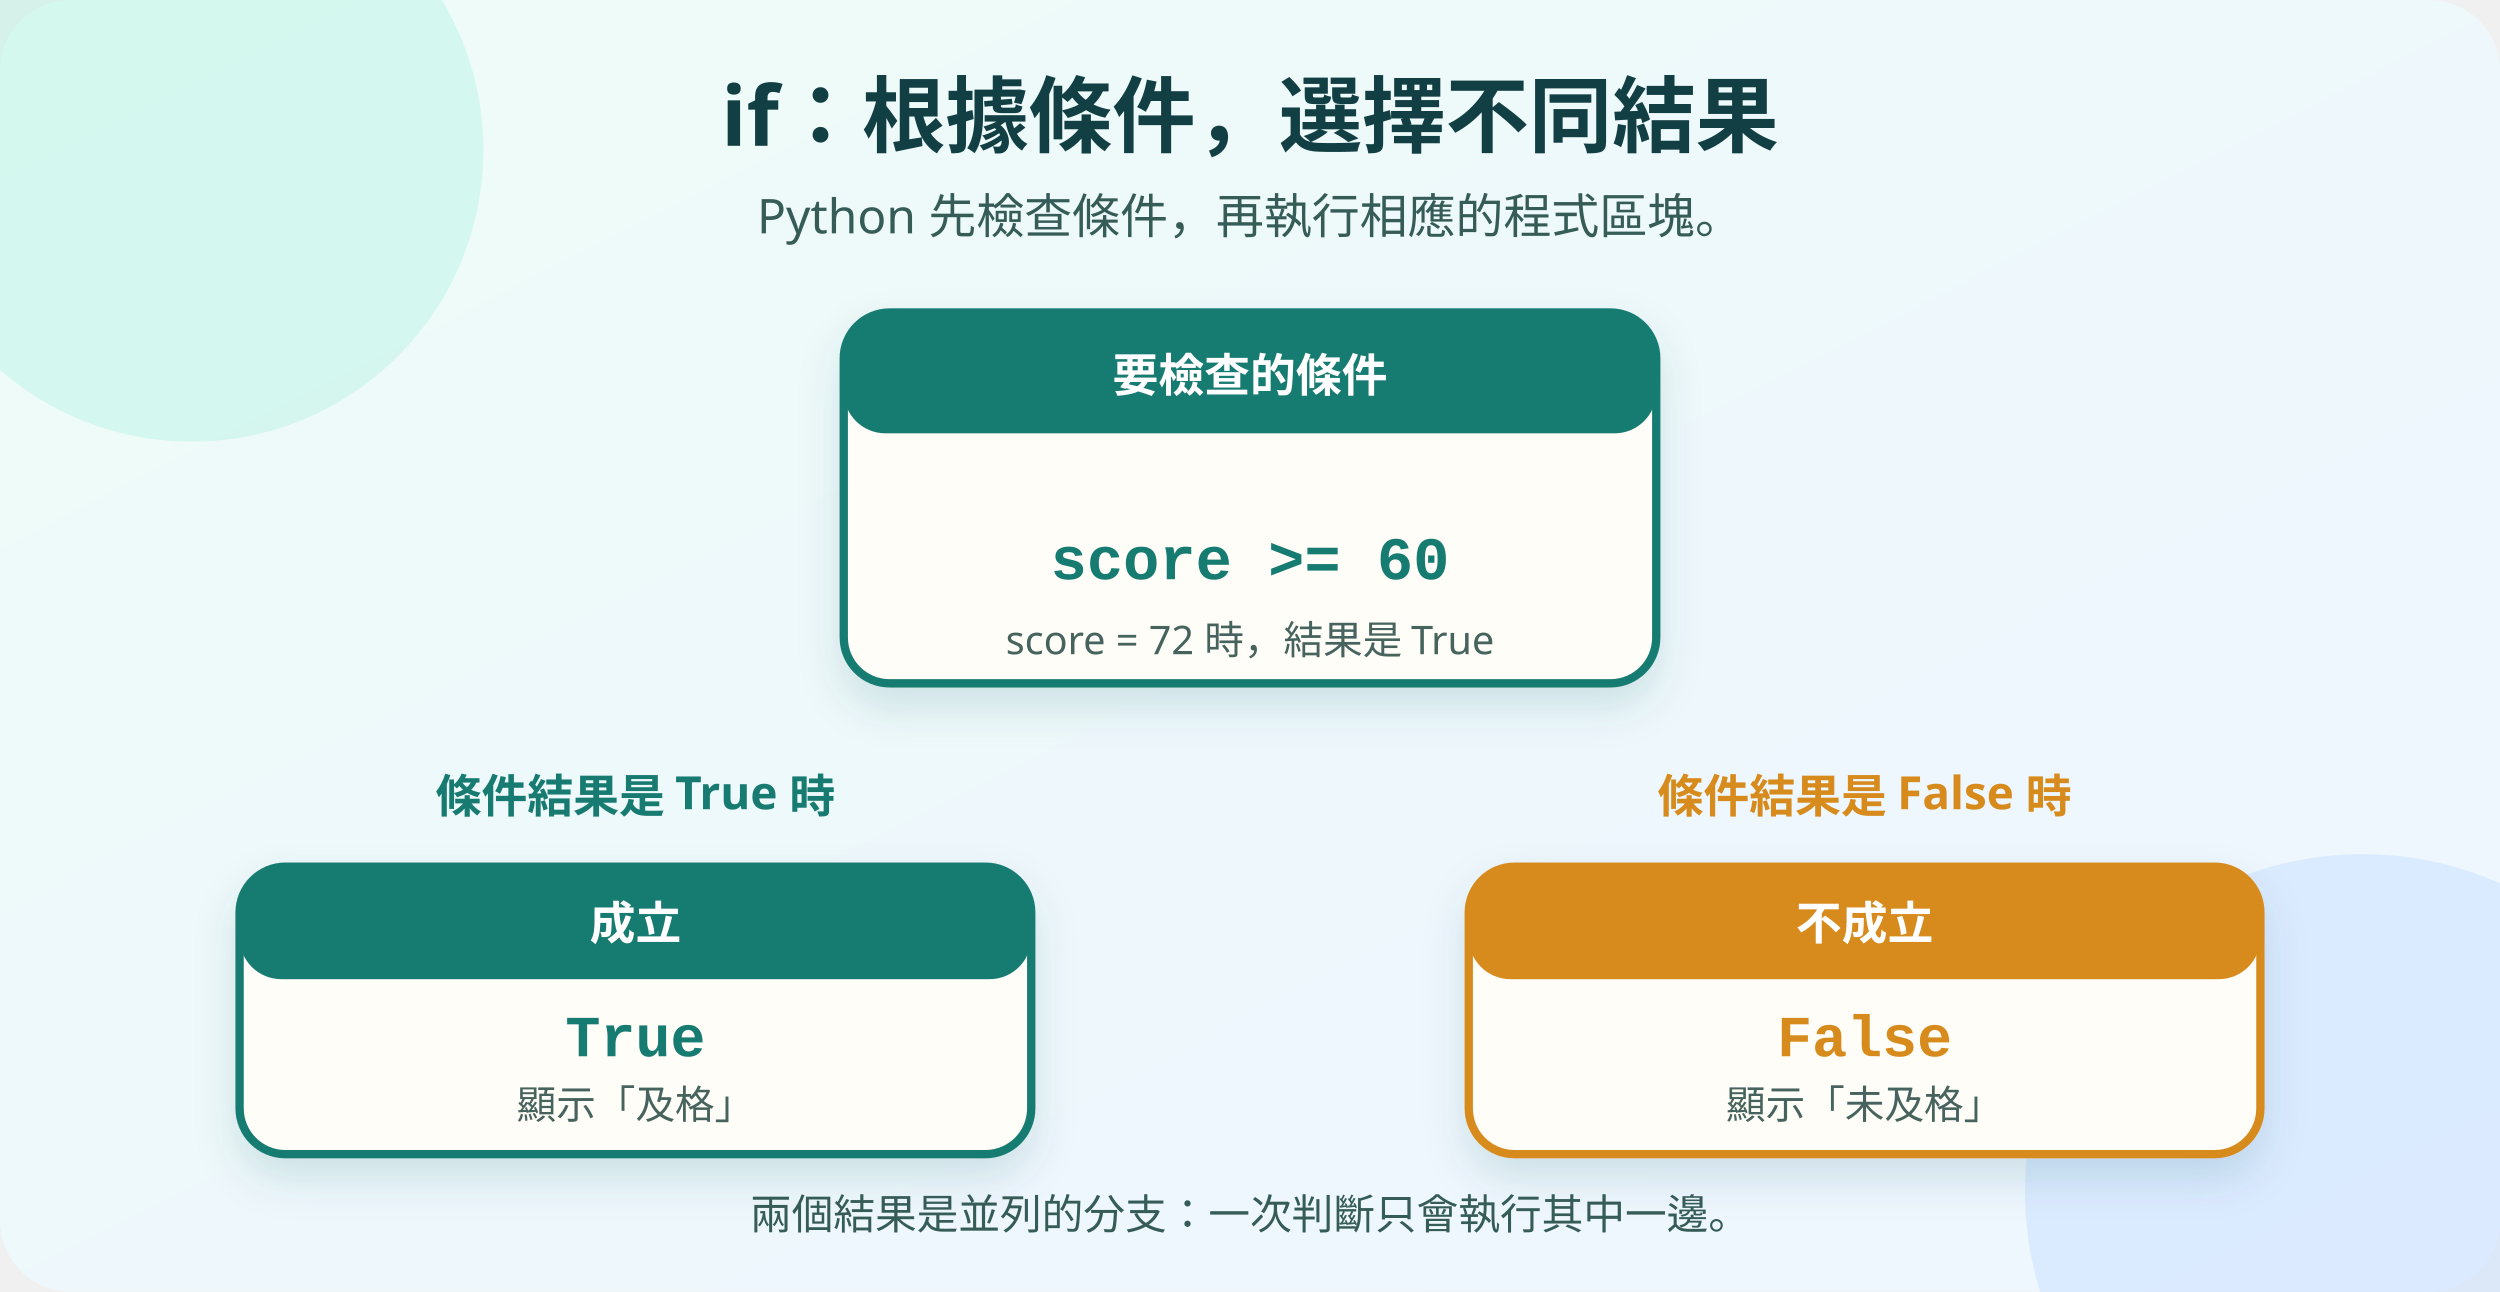
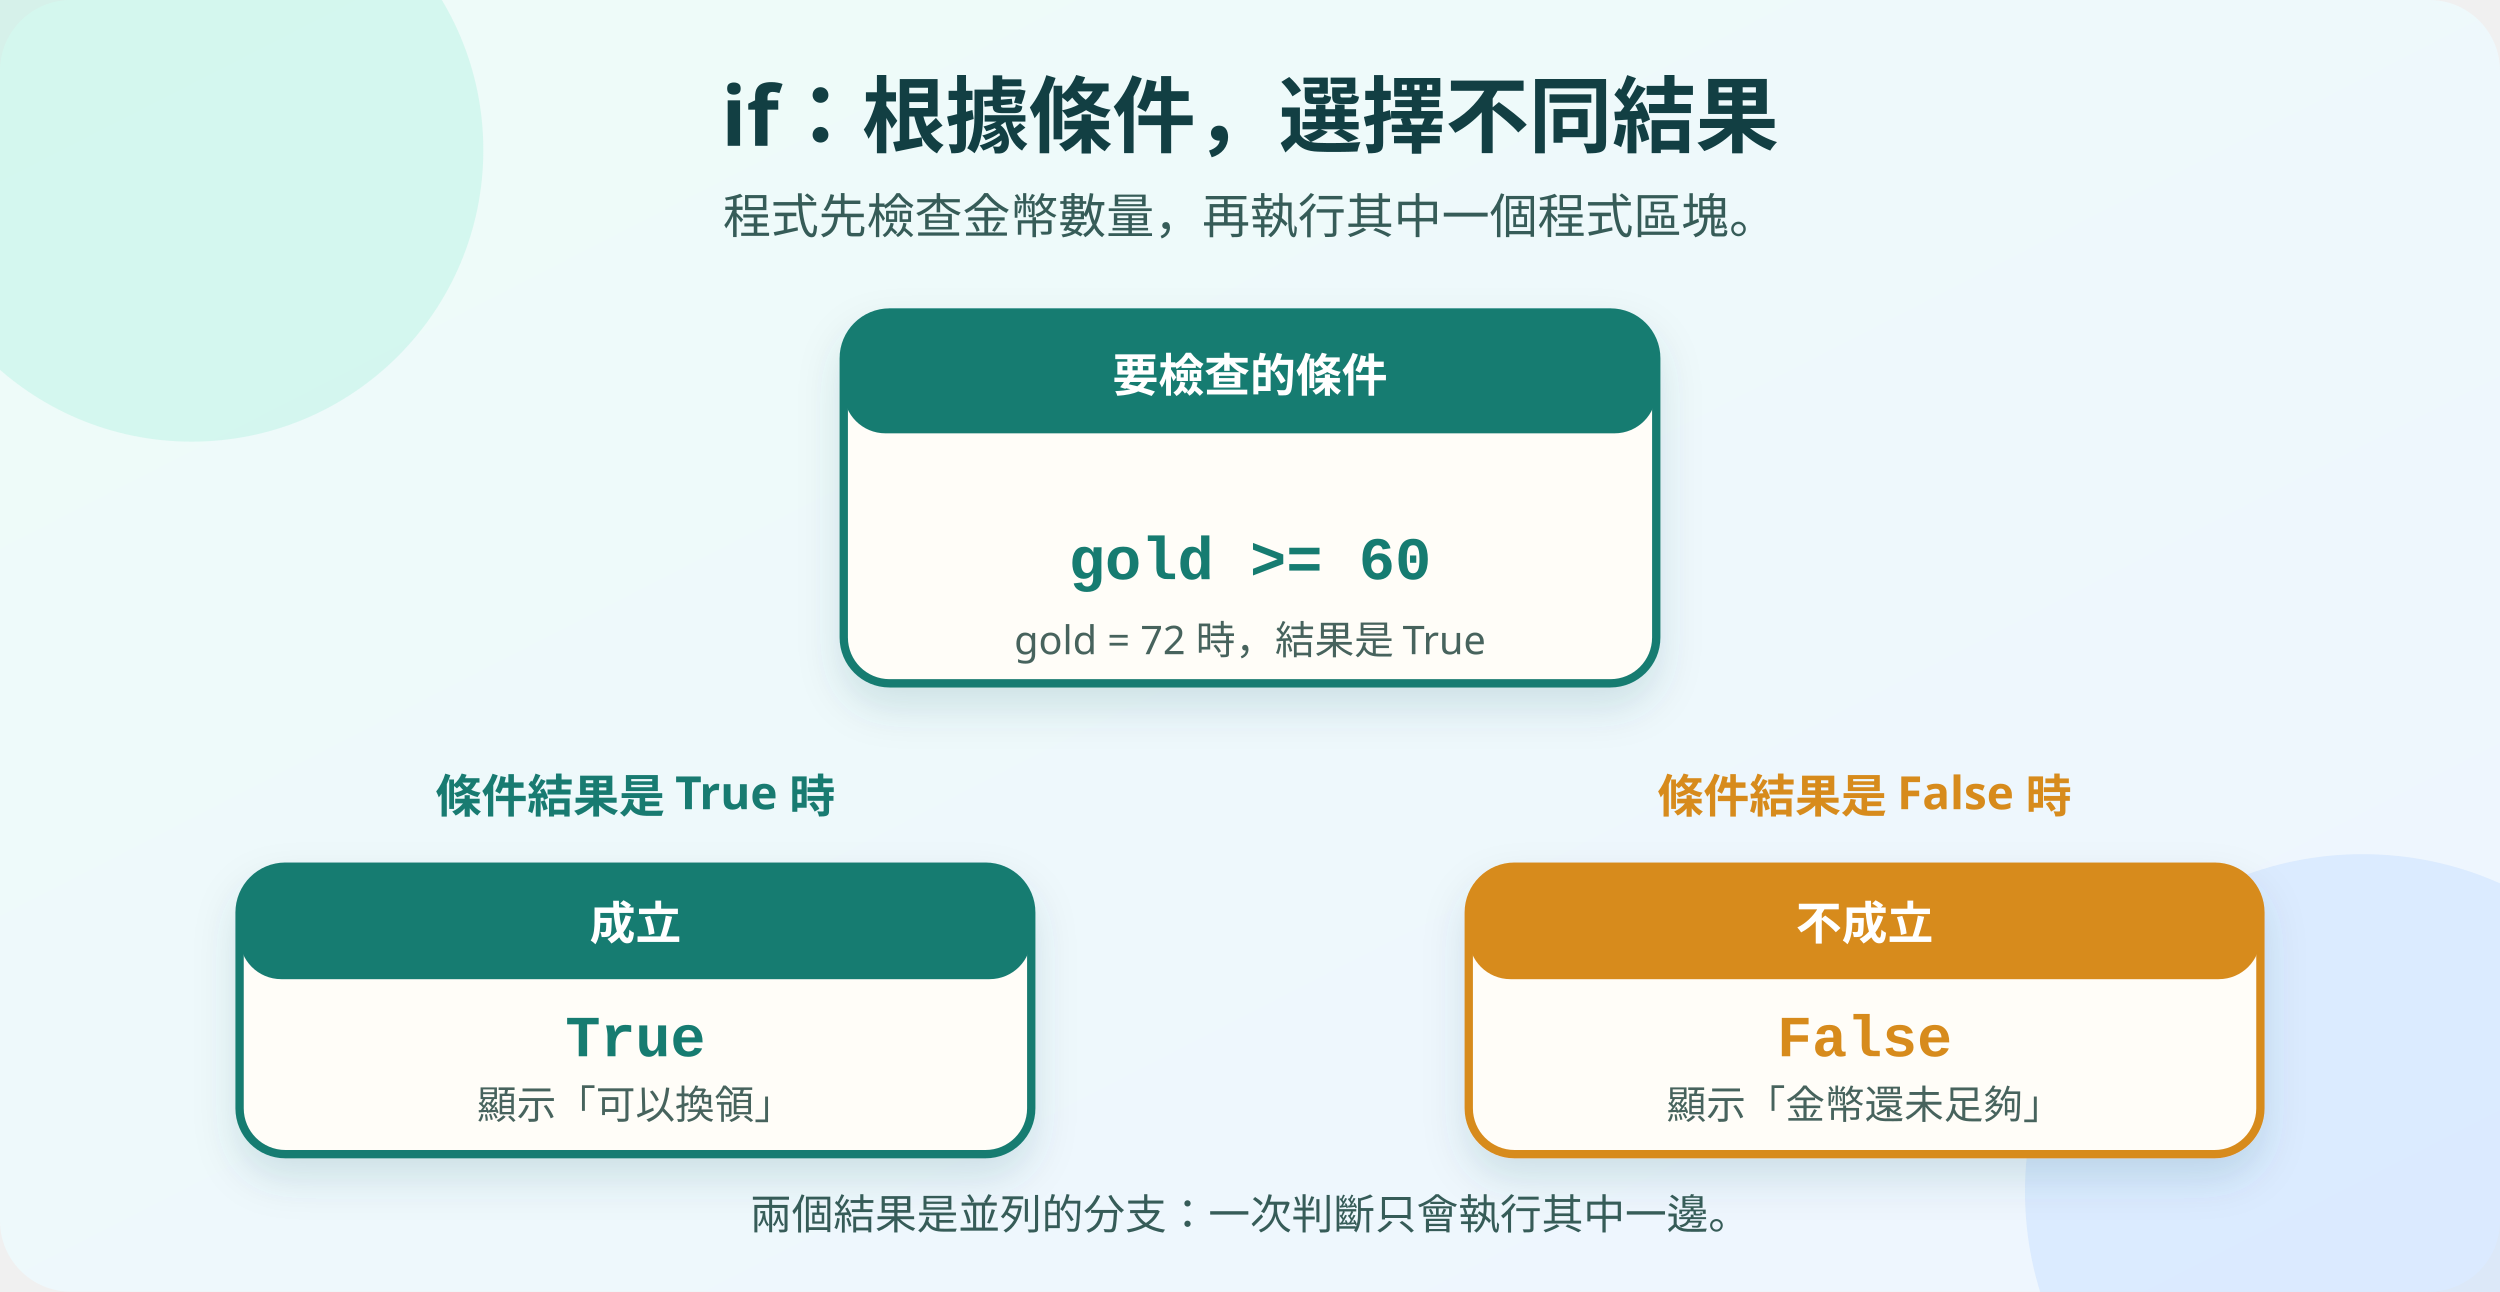
<svg xmlns="http://www.w3.org/2000/svg" width="1200" height="620" viewBox="0 0 1200 620" role="img" aria-labelledby="title desc">
  <defs>
    <linearGradient id="bg" x1="0" y1="0" x2="1" y2="1">
      <stop stop-color="#eefcf8" />
      <stop offset="1" stop-color="#eef5ff" />
    </linearGradient>
    <filter id="shadow" x="-15%" y="-20%" width="130%" height="150%">
      <feDropShadow dx="0" dy="10" stdDeviation="10" flood-color="#0c5c62" flood-opacity=".14" />
    </filter>
  </defs>
  <rect width="1200" height="620" rx="34" fill="url(#bg)" />
  <circle cx="92" cy="72" r="140" fill="#b5f1e2" opacity=".44" />
  <circle cx="1134" cy="572" r="162" fill="#c9e0ff" opacity=".52" />
-   <text x="600" y="70" text-anchor="middle" font-family="'Microsoft JhengHei', 'Noto Sans TC', sans-serif" font-size="40" font-weight="700" fill="#123f43">if：根據條件，選擇不同結果</text>
-   <text x="600" y="112" text-anchor="middle" font-family="'Microsoft JhengHei', 'Noto Sans TC', sans-serif" font-size="23" fill="#365c58">Python 先檢查條件，再執行相應的程式區塊。</text>
+   <text x="600" y="70" text-anchor="middle" font-family="'Microsoft JhengHei','Noto Sans TC',sans-serif" font-size="40" font-weight="700" fill="#123f43">if：根據條件，選擇不同結果</text>
+   <text x="600" y="112" text-anchor="middle" font-family="'Microsoft JhengHei','Noto Sans TC',sans-serif" font-size="23" fill="#365c58">程式先檢查金幣數量，再執行其中一個程式區塊。</text>
  <g filter="url(#shadow)">
    <rect x="405" y="150" width="390" height="178" rx="22" fill="#fffdf8" stroke="#187b71" stroke-width="4" />
    <rect x="405" y="150" width="390" height="58" rx="20" fill="#187b71" />
-     <text x="600" y="188" text-anchor="middle" font-family="'Microsoft JhengHei', 'Noto Sans TC', sans-serif" font-size="22" font-weight="700" fill="#fff">要檢查的條件</text>
-     <text x="600" y="278" text-anchor="middle" font-family="Consolas, 'Courier New', monospace" font-size="29" font-weight="700" fill="#187b71">score &gt;= 60</text>
-     <text x="600" y="314" text-anchor="middle" font-family="'Microsoft JhengHei', 'Noto Sans TC', sans-serif" font-size="19" fill="#47635d">score = 72 時，結果是 True</text>
+     <text x="600" y="188" text-anchor="middle" font-family="'Microsoft JhengHei','Noto Sans TC',sans-serif" font-size="22" font-weight="700" fill="#fff">要檢查的條件</text>
+     <text x="600" y="278" text-anchor="middle" font-family="Consolas,'Courier New',monospace" font-size="29" font-weight="700" fill="#187b71">gold &gt;= 60</text>
+     <text x="600" y="314" text-anchor="middle" font-family="'Microsoft JhengHei','Noto Sans TC',sans-serif" font-size="19" fill="#47635d">gold = 72 時，結果是 True</text>
  </g>
-   <text x="305" y="390" text-anchor="middle" font-family="'Microsoft JhengHei', 'Noto Sans TC', sans-serif" font-size="22" font-weight="700" fill="#187b71">條件結果是 True 時</text>
-   <text x="895" y="390" text-anchor="middle" font-family="'Microsoft JhengHei', 'Noto Sans TC', sans-serif" font-size="22" font-weight="700" fill="#d78b1c">條件結果是 False 時</text>
+   <text x="305" y="390" text-anchor="middle" font-family="'Microsoft JhengHei','Noto Sans TC',sans-serif" font-size="22" font-weight="700" fill="#187b71">條件結果是 True 時</text>
+   <text x="895" y="390" text-anchor="middle" font-family="'Microsoft JhengHei','Noto Sans TC',sans-serif" font-size="22" font-weight="700" fill="#d78b1c">條件結果是 False 時</text>
  <g filter="url(#shadow)">
    <rect x="115" y="416" width="380" height="138" rx="22" fill="#fffdf8" stroke="#187b71" stroke-width="4" />
    <rect x="115" y="416" width="380" height="54" rx="20" fill="#187b71" />
-     <text x="305" y="451" text-anchor="middle" font-family="'Microsoft JhengHei', 'Noto Sans TC', sans-serif" font-size="22" font-weight="700" fill="#fff">成立</text>
-     <text x="305" y="507" text-anchor="middle" font-family="Consolas, 'Courier New', monospace" font-size="28" font-weight="700" fill="#187b71">True</text>
-     <text x="305" y="537" text-anchor="middle" font-family="'Microsoft JhengHei', 'Noto Sans TC', sans-serif" font-size="19" fill="#47635d">顯示「及格」</text>
+     <text x="305" y="451" text-anchor="middle" font-family="'Microsoft JhengHei','Noto Sans TC',sans-serif" font-size="22" font-weight="700" fill="#fff">成立</text>
+     <text x="305" y="507" text-anchor="middle" font-family="Consolas,'Courier New',monospace" font-size="28" font-weight="700" fill="#187b71">True</text>
+     <text x="305" y="537" text-anchor="middle" font-family="'Microsoft JhengHei','Noto Sans TC',sans-serif" font-size="19" fill="#47635d">顯示「可以換領」</text>
  </g>
  <g filter="url(#shadow)">
    <rect x="705" y="416" width="380" height="138" rx="22" fill="#fffdf8" stroke="#d78b1c" stroke-width="4" />
    <rect x="705" y="416" width="380" height="54" rx="20" fill="#d78b1c" />
-     <text x="895" y="451" text-anchor="middle" font-family="'Microsoft JhengHei', 'Noto Sans TC', sans-serif" font-size="22" font-weight="700" fill="#fff">不成立</text>
-     <text x="895" y="507" text-anchor="middle" font-family="Consolas, 'Courier New', monospace" font-size="28" font-weight="700" fill="#d78b1c">False</text>
-     <text x="895" y="537" text-anchor="middle" font-family="'Microsoft JhengHei', 'Noto Sans TC', sans-serif" font-size="19" fill="#47635d">顯示「未及格」</text>
+     <text x="895" y="451" text-anchor="middle" font-family="'Microsoft JhengHei','Noto Sans TC',sans-serif" font-size="22" font-weight="700" fill="#fff">不成立</text>
+     <text x="895" y="507" text-anchor="middle" font-family="Consolas,'Courier New',monospace" font-size="28" font-weight="700" fill="#d78b1c">False</text>
+     <text x="895" y="537" text-anchor="middle" font-family="'Microsoft JhengHei','Noto Sans TC',sans-serif" font-size="19" fill="#47635d">顯示「金幣還未足夠」</text>
  </g>
-   <text x="600" y="590" text-anchor="middle" font-family="'Microsoft JhengHei', 'Noto Sans TC', sans-serif" font-size="20" fill="#365c58">兩個結果是並列的分支：一次判斷只會執行其中一邊。</text>
+   <text x="600" y="590" text-anchor="middle" font-family="'Microsoft JhengHei','Noto Sans TC',sans-serif" font-size="20" fill="#365c58">兩個結果是並列的分支：一次判斷只會執行其中一邊。</text>
</svg>
